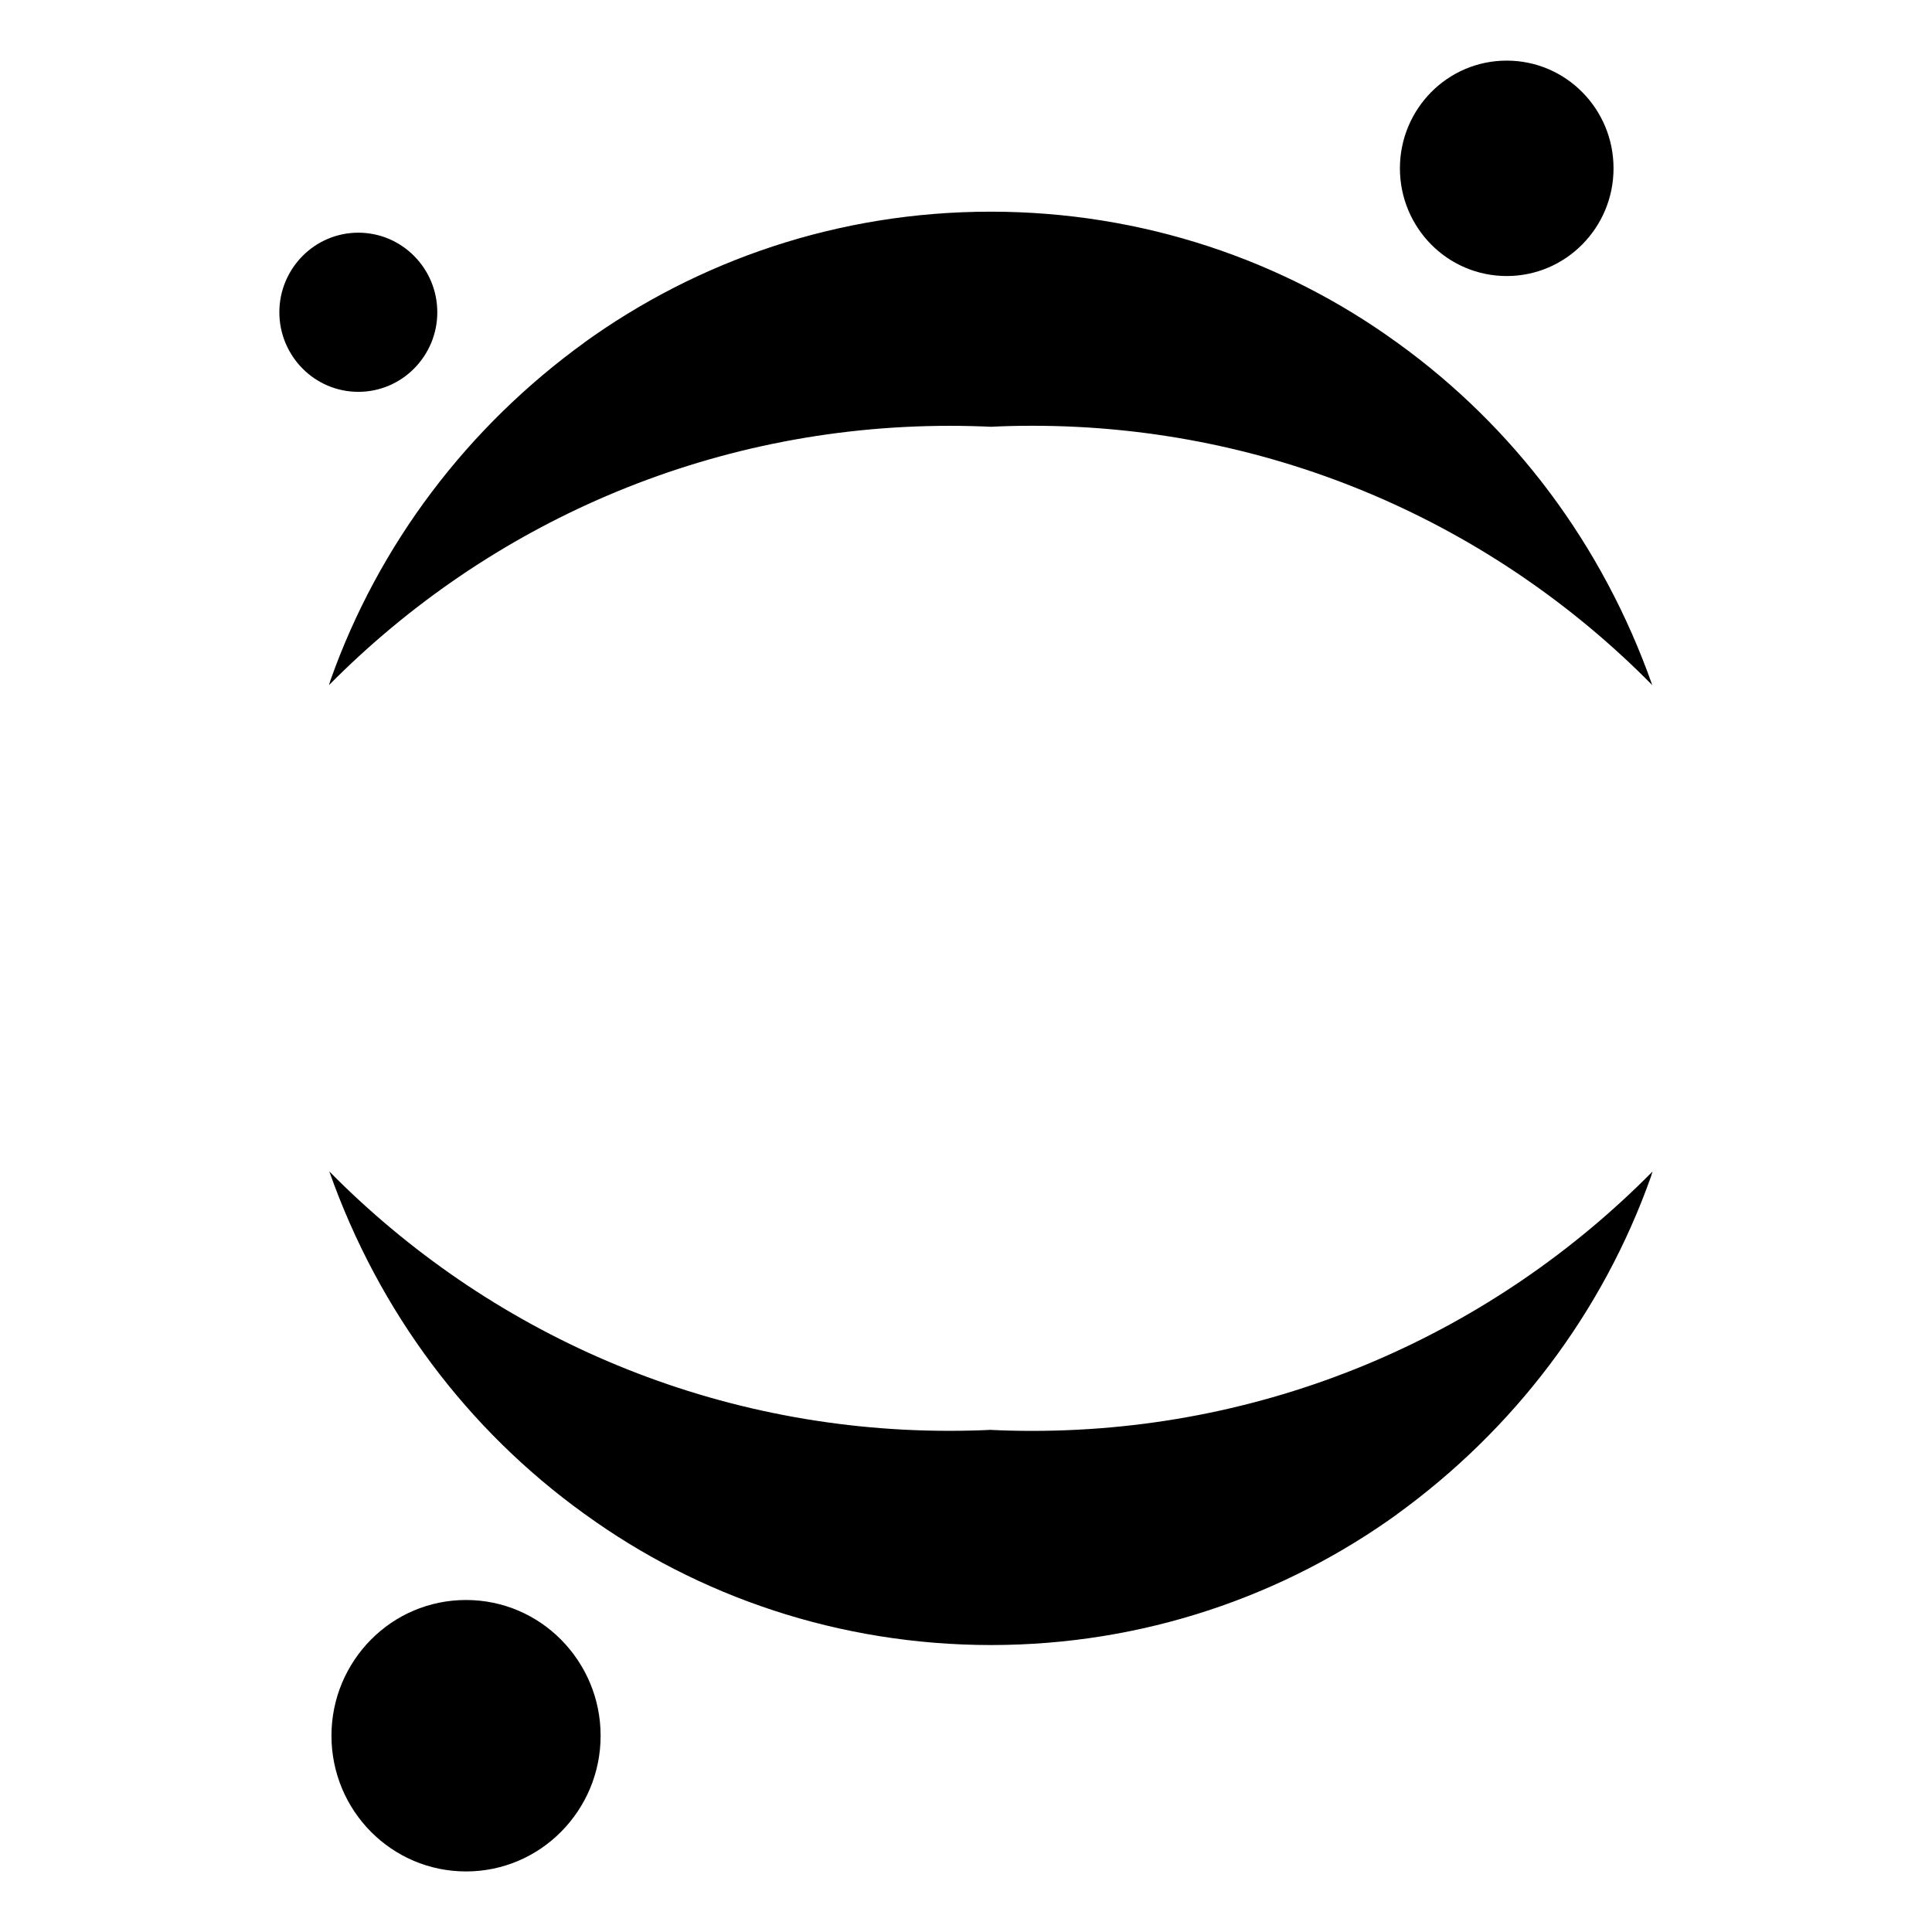
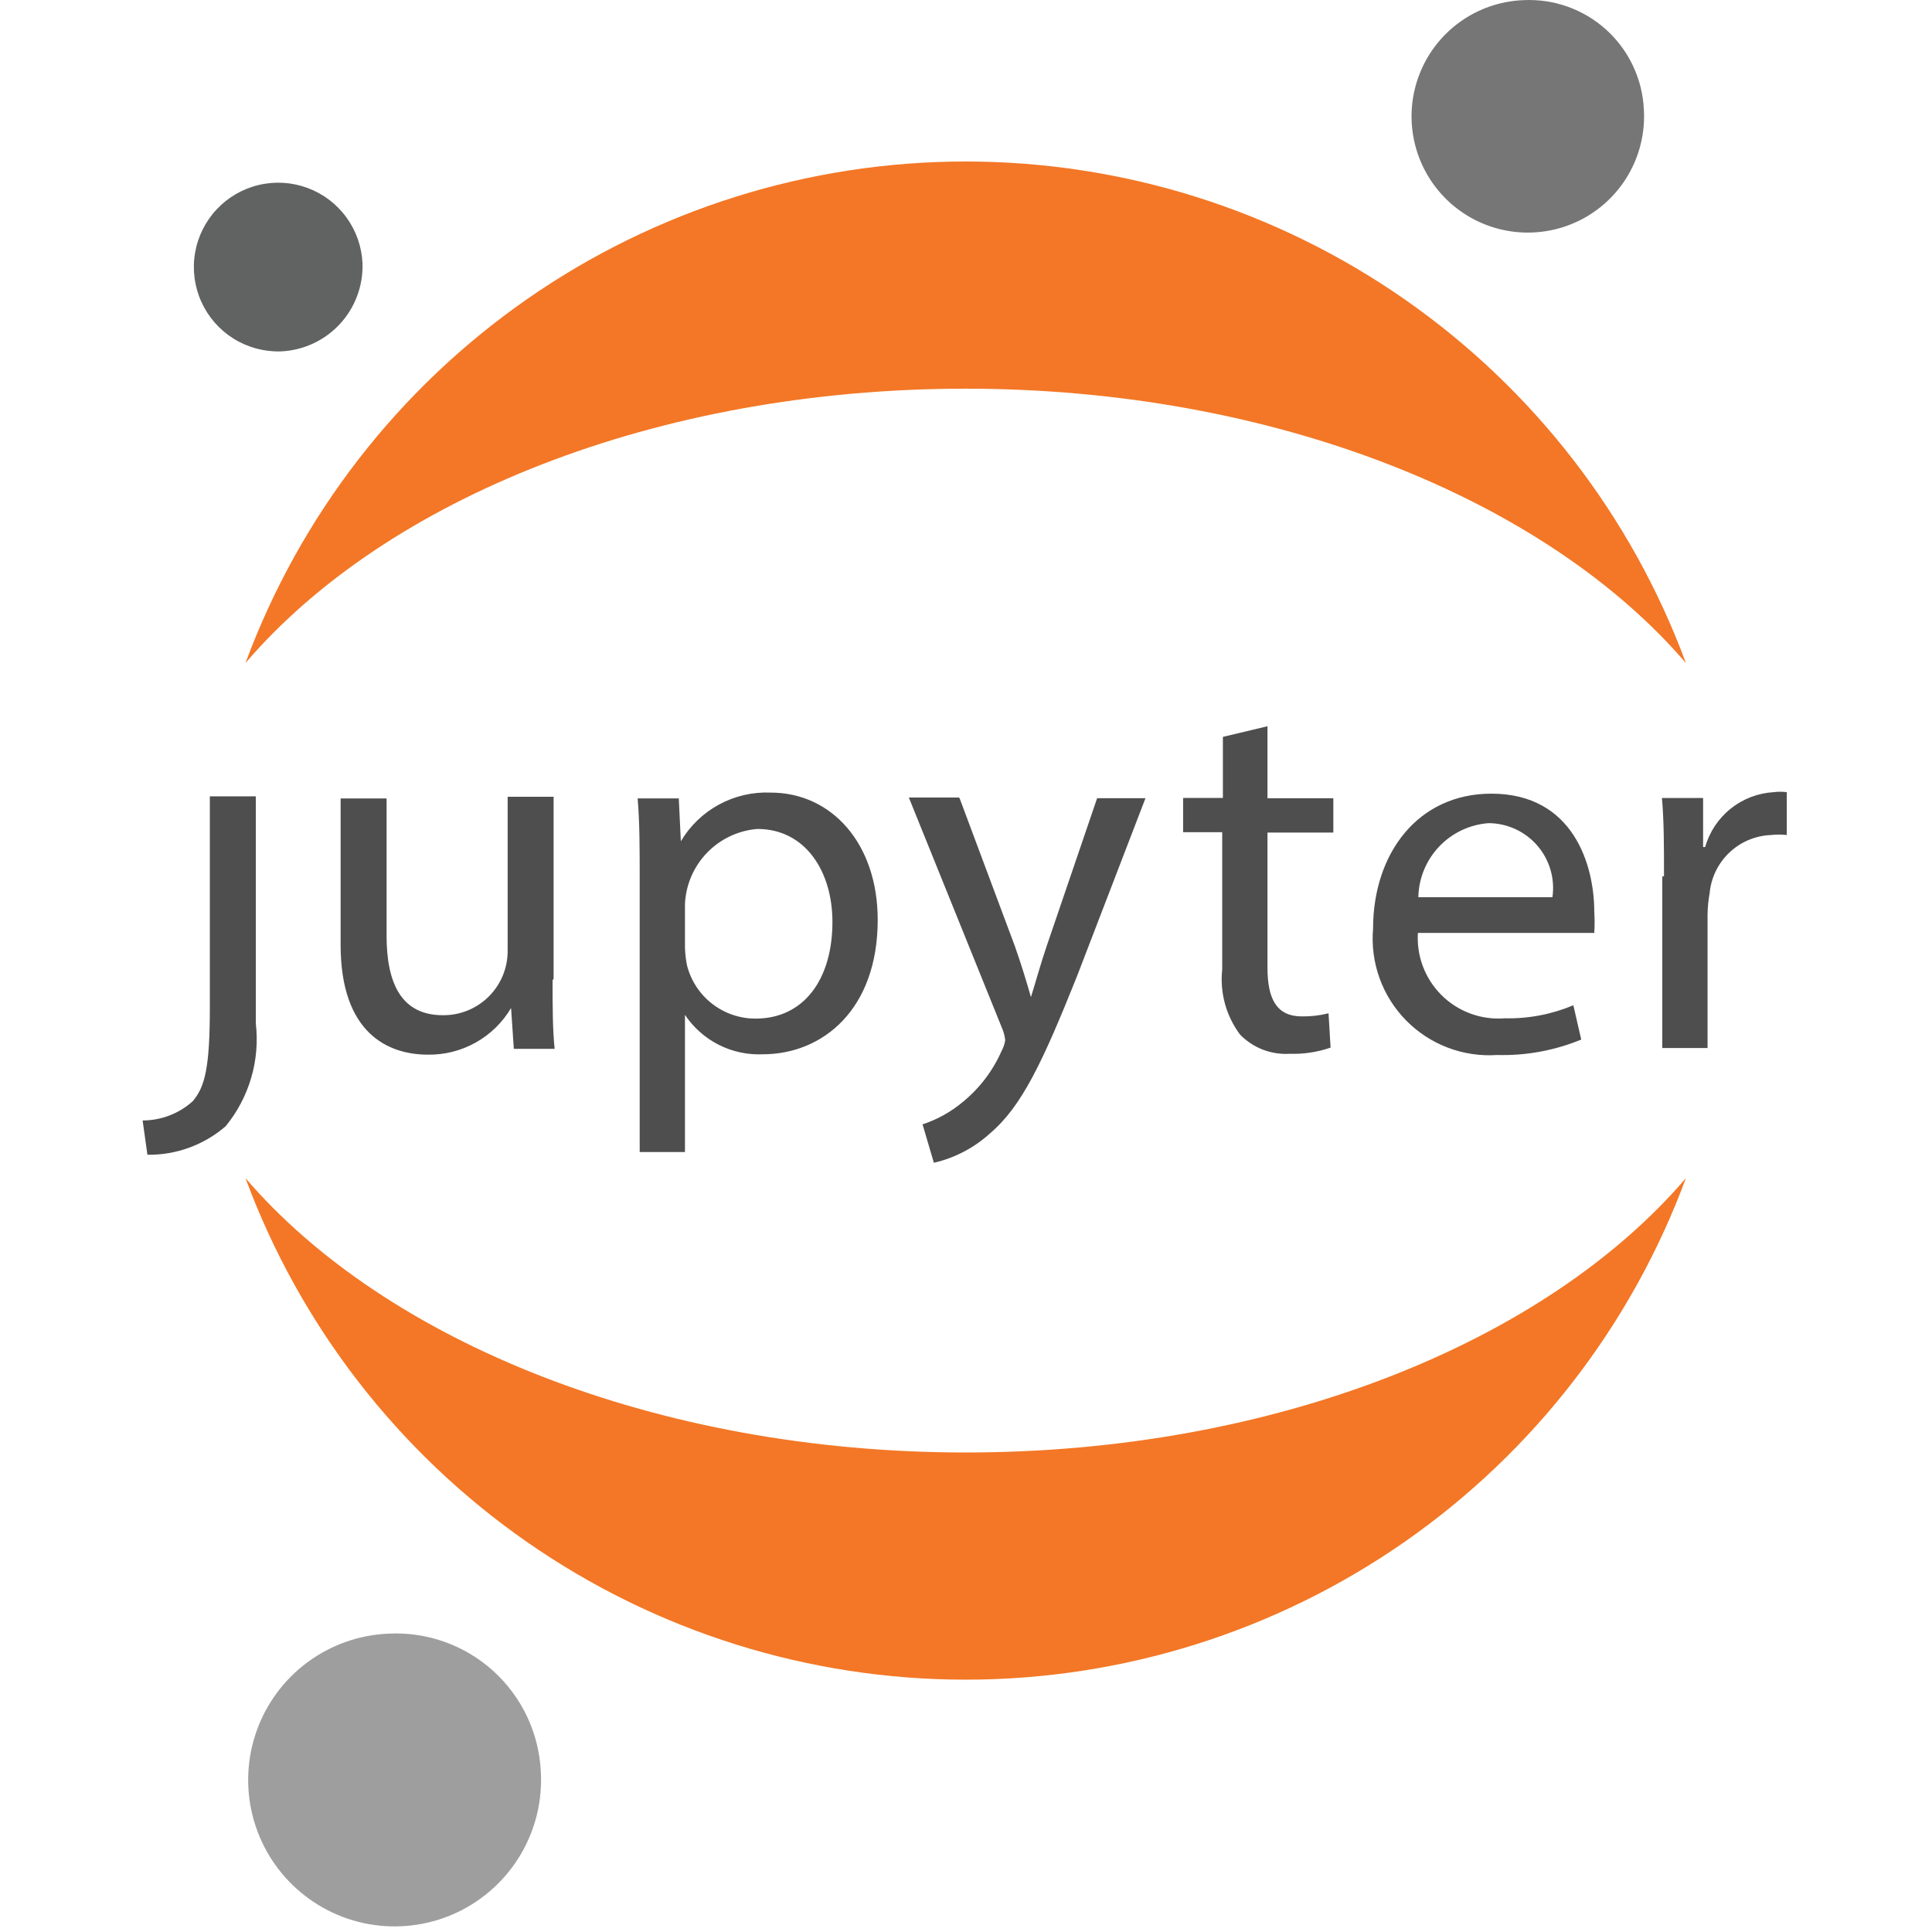
- <svg xmlns="http://www.w3.org/2000/svg" fill="#000000" width="800px" height="800px" viewBox="0 0 32 32" version="1.1">
-   <path d="M16.411 23.683c-0.205 0.010-0.446 0.016-0.688 0.016-4.018 0-7.652-1.643-10.267-4.295l-0.002-0.002c0.826 2.34 2.3 4.28 4.207 5.659l0.034 0.024c1.864 1.351 4.197 2.162 6.719 2.162s4.854-0.81 6.751-2.184l-0.034 0.023c1.94-1.403 3.414-3.342 4.215-5.6l0.025-0.082c-2.619 2.653-6.256 4.296-10.276 4.296-0.241 0-0.481-0.006-0.719-0.018l0.034 0.001zM16.41 7.069c0.206-0.011 0.447-0.017 0.69-0.017 4.017 0 7.651 1.643 10.265 4.294l0.002 0.002c-0.826-2.34-2.3-4.28-4.206-5.659l-0.034-0.024c-1.864-1.35-4.197-2.159-6.719-2.159s-4.854 0.809-6.752 2.183l0.034-0.023c-1.941 1.402-3.415 3.342-4.216 5.6l-0.025 0.082c2.622-2.652 6.261-4.295 10.284-4.295 0.238 0 0.476 0.006 0.711 0.017l-0.033-0.001zM7.243 5.173c-0 0.363-0.147 0.692-0.384 0.931l0-0c-0.236 0.238-0.563 0.386-0.924 0.386s-0.689-0.148-0.924-0.386l-0-0c-0.237-0.239-0.384-0.569-0.384-0.932s0.147-0.693 0.384-0.932l-0 0c0.236-0.238 0.563-0.386 0.924-0.386s0.689 0.148 0.925 0.387l0 0c0.237 0.239 0.383 0.568 0.383 0.932 0 0 0 0.001 0 0.001v-0zM26.725 2.788c0 0.001 0 0.002 0 0.002 0 0.491-0.198 0.936-0.518 1.259l0-0c-0.319 0.323-0.762 0.523-1.251 0.523s-0.932-0.2-1.251-0.522l-0-0c-0.32-0.324-0.518-0.77-0.518-1.262s0.198-0.938 0.518-1.262l-0 0c0.319-0.322 0.761-0.522 1.251-0.522s0.932 0.2 1.251 0.522l0 0c0.32 0.323 0.518 0.768 0.518 1.26 0 0 0 0.001 0 0.001v-0zM9.948 28.748c0 0 0 0.001 0 0.002 0 0.619-0.249 1.18-0.653 1.588l0-0c-0.402 0.407-0.96 0.659-1.576 0.659s-1.174-0.252-1.576-0.658l-0-0c-0.404-0.408-0.653-0.97-0.653-1.59s0.249-1.181 0.653-1.59l-0 0c0.402-0.407 0.959-0.658 1.576-0.658s1.174 0.252 1.576 0.659l0 0c0.403 0.408 0.653 0.969 0.653 1.588 0 0.001 0 0.001 0 0.002v-0z" />
+ <svg xmlns="http://www.w3.org/2000/svg" width="800px" height="800px" viewBox="-22 0 300 300" version="1.1" preserveAspectRatio="xMidYMid">
+   <g>
+     <path d="M10.584,156.41 L10.584,156.197 L10.584,123.658 L17.72,123.658 L17.72,158.913 C18.052,161.754 17.808,164.633 17.002,167.378 C16.197,170.123 14.847,172.677 13.034,174.889 C9.662,177.797 5.343,179.37 0.891,179.309 L0.146,173.984 C3.017,173.986 5.787,172.923 7.921,171.002 C9.838,168.765 10.584,165.729 10.584,156.41 Z M63.804,152.209 C63.804,156.203 63.804,159.771 64.123,162.86 L57.786,162.86 L57.36,156.523 C56.034,158.765 54.139,160.616 51.866,161.888 C49.593,163.161 47.023,163.808 44.419,163.765 C38.241,163.765 30.892,160.41 30.892,146.724 L30.892,123.984 L38.028,123.984 L38.028,145.286 C38.028,152.688 40.318,157.641 46.762,157.641 C48.088,157.655 49.403,157.405 50.631,156.904 C51.858,156.403 52.974,155.662 53.911,154.725 C54.849,153.787 55.589,152.672 56.09,151.444 C56.591,150.217 56.842,148.902 56.827,147.576 L56.827,123.717 L63.963,123.717 L63.963,151.996 L63.804,152.209 Z M77.331,136.654 C77.331,131.701 77.331,127.654 77.011,123.979 L83.402,123.979 L83.721,130.636 C85.145,128.231 87.195,126.257 89.652,124.925 C92.109,123.594 94.882,122.954 97.674,123.074 C107.154,123.074 114.29,131.009 114.29,142.831 C114.29,156.784 105.716,163.708 96.449,163.708 C94.078,163.813 91.719,163.305 89.601,162.232 C87.483,161.159 85.678,159.558 84.36,157.583 L84.36,178.885 L77.331,178.885 L77.331,136.814 L77.331,136.654 Z M84.36,147.039 C84.38,148.005 84.487,148.967 84.68,149.914 C85.284,152.279 86.66,154.375 88.589,155.87 C90.518,157.365 92.89,158.174 95.331,158.169 C102.84,158.169 107.26,152.045 107.26,143.151 C107.26,135.376 103.106,128.719 95.597,128.719 C92.626,128.962 89.845,130.281 87.776,132.428 C85.708,134.575 84.493,137.403 84.36,140.382 L84.36,147.039 Z M127.005,123.944 L135.579,146.897 C136.484,149.453 137.443,152.542 138.082,154.832 C138.827,152.488 139.626,149.506 140.585,146.737 L148.36,123.944 L155.869,123.944 L145.218,151.636 C139.892,164.95 136.644,171.82 131.744,175.974 C129.276,178.228 126.268,179.806 123.01,180.554 L121.253,174.589 C123.531,173.841 125.645,172.666 127.484,171.128 C130.082,169.011 132.144,166.31 133.502,163.246 C133.792,162.715 133.99,162.139 134.087,161.542 C134.027,160.899 133.865,160.27 133.608,159.678 L119.123,123.837 L126.898,123.837 L127.005,123.944 Z M174.814,112.771 L174.814,123.954 L185.039,123.954 L185.039,129.28 L174.814,129.28 L174.814,150.263 C174.814,155.056 176.198,157.825 180.139,157.825 C181.539,157.848 182.935,157.687 184.293,157.346 L184.613,162.671 C182.577,163.376 180.428,163.701 178.275,163.63 C176.849,163.719 175.421,163.499 174.088,162.984 C172.755,162.469 171.549,161.672 170.553,160.647 C168.384,157.746 167.394,154.13 167.784,150.529 L167.784,129.227 L161.713,129.227 L161.713,123.901 L167.89,123.901 L167.89,114.422 L174.814,112.771 Z M198.184,144.648 C198.04,146.454 198.289,148.27 198.915,149.97 C199.541,151.67 200.529,153.214 201.81,154.495 C203.091,155.777 204.635,156.764 206.336,157.39 C208.036,158.016 209.852,158.266 211.658,158.121 C215.311,158.203 218.94,157.513 222.309,156.097 L223.534,161.423 C219.4,163.126 214.955,163.942 210.486,163.819 C207.881,163.998 205.268,163.611 202.827,162.684 C200.385,161.758 198.173,160.314 196.341,158.453 C194.51,156.591 193.103,154.355 192.217,151.899 C191.331,149.442 190.987,146.823 191.208,144.221 C191.208,132.505 198.184,123.239 209.581,123.239 C222.362,123.239 225.558,134.422 225.558,141.559 C225.626,142.658 225.626,143.761 225.558,144.861 L198.025,144.861 L198.184,144.648 Z M219.061,139.322 C219.266,137.898 219.164,136.447 218.761,135.066 C218.358,133.685 217.664,132.406 216.726,131.316 C215.787,130.226 214.626,129.35 213.32,128.747 C212.014,128.143 210.594,127.827 209.155,127.819 C206.229,128.031 203.488,129.328 201.468,131.456 C199.448,133.583 198.296,136.389 198.238,139.322 L219.061,139.322 Z M236.385,136.053 C236.385,131.474 236.385,127.533 236.066,123.911 L242.456,123.911 L242.456,131.527 L242.776,131.527 C243.447,129.176 244.833,127.093 246.741,125.566 C248.65,124.039 250.987,123.144 253.427,123.006 C254.099,122.918 254.779,122.918 255.451,123.006 L255.451,129.663 C254.637,129.569 253.815,129.569 253.001,129.663 C250.584,129.756 248.283,130.727 246.529,132.393 C244.774,134.059 243.686,136.307 243.468,138.716 C243.269,139.806 243.162,140.91 243.149,142.018 L243.149,162.734 L236.119,162.734 L236.119,136.107 L236.385,136.053 Z" fill="#4E4E4E">
+ 
+ </path>
+     <path d="M233.258,16.962 C233.477,20.54 232.625,24.102 230.813,27.194 C229,30.286 226.308,32.769 223.079,34.326 C219.85,35.882 216.231,36.443 212.683,35.936 C209.135,35.428 205.818,33.876 203.155,31.477 C200.491,29.078 198.603,25.94 197.729,22.464 C196.855,18.988 197.036,15.33 198.249,11.957 C199.461,8.584 201.65,5.648 204.537,3.523 C207.424,1.399 210.878,0.182 214.459,0.027 C216.807,-0.102 219.157,0.234 221.374,1.016 C223.592,1.799 225.633,3.012 227.38,4.585 C229.127,6.159 230.546,8.063 231.555,10.187 C232.563,12.311 233.142,14.614 233.258,16.962 Z" fill="#767677">
+ 
+ </path>
+     <path d="M127.953,225.541 C80.024,225.541 37.898,208.34 16.117,182.937 C24.568,205.789 39.818,225.505 59.812,239.429 C79.807,253.353 103.588,260.817 127.953,260.817 C152.318,260.817 176.099,253.353 196.094,239.429 C216.089,225.505 231.338,205.789 239.789,182.937 C218.061,208.34 176.096,225.541 127.953,225.541 Z" fill="#F37726">
+ 
+ </path>
+     <path d="M127.953,60.354 C175.883,60.354 218.008,77.556 239.789,102.958 C231.338,80.106 216.089,60.391 196.094,46.467 C176.099,32.543 152.318,25.078 127.953,25.078 C103.588,25.078 79.807,32.543 59.812,46.467 C39.818,60.391 24.568,80.106 16.117,102.958 C37.898,77.503 79.811,60.354 127.953,60.354 Z" fill="#F37726">
+ 
+ </path>
+     <path d="M61.972,274.975 C62.253,279.482 61.186,283.97 58.907,287.868 C56.628,291.766 53.241,294.897 49.176,296.863 C45.111,298.828 40.553,299.54 36.083,298.906 C31.613,298.272 27.432,296.321 24.074,293.303 C20.716,290.285 18.333,286.335 17.227,281.957 C16.122,277.579 16.345,272.971 17.868,268.721 C19.391,264.47 22.145,260.769 25.779,258.089 C29.413,255.41 33.762,253.872 38.273,253.673 C41.228,253.515 44.185,253.941 46.976,254.926 C49.766,255.911 52.335,257.436 54.536,259.414 C56.736,261.393 58.526,263.785 59.802,266.455 C61.078,269.125 61.815,272.02 61.972,274.975 Z" fill="#9E9E9E">
+ 
+ </path>
+     <path d="M21.564,54.565 C18.981,54.636 16.435,53.942 14.246,52.571 C12.057,51.199 10.322,49.21 9.26,46.855 C8.198,44.5 7.856,41.883 8.277,39.334 C8.698,36.785 9.863,34.417 11.626,32.529 C13.389,30.64 15.671,29.315 18.186,28.72 C20.7,28.126 23.334,28.287 25.756,29.185 C28.179,30.083 30.282,31.678 31.8,33.768 C33.319,35.858 34.186,38.35 34.292,40.932 C34.393,44.422 33.113,47.812 30.73,50.364 C28.347,52.917 25.053,54.426 21.564,54.565 Z" fill="#616262">
+ 
+ </path>
+   </g>
</svg>
